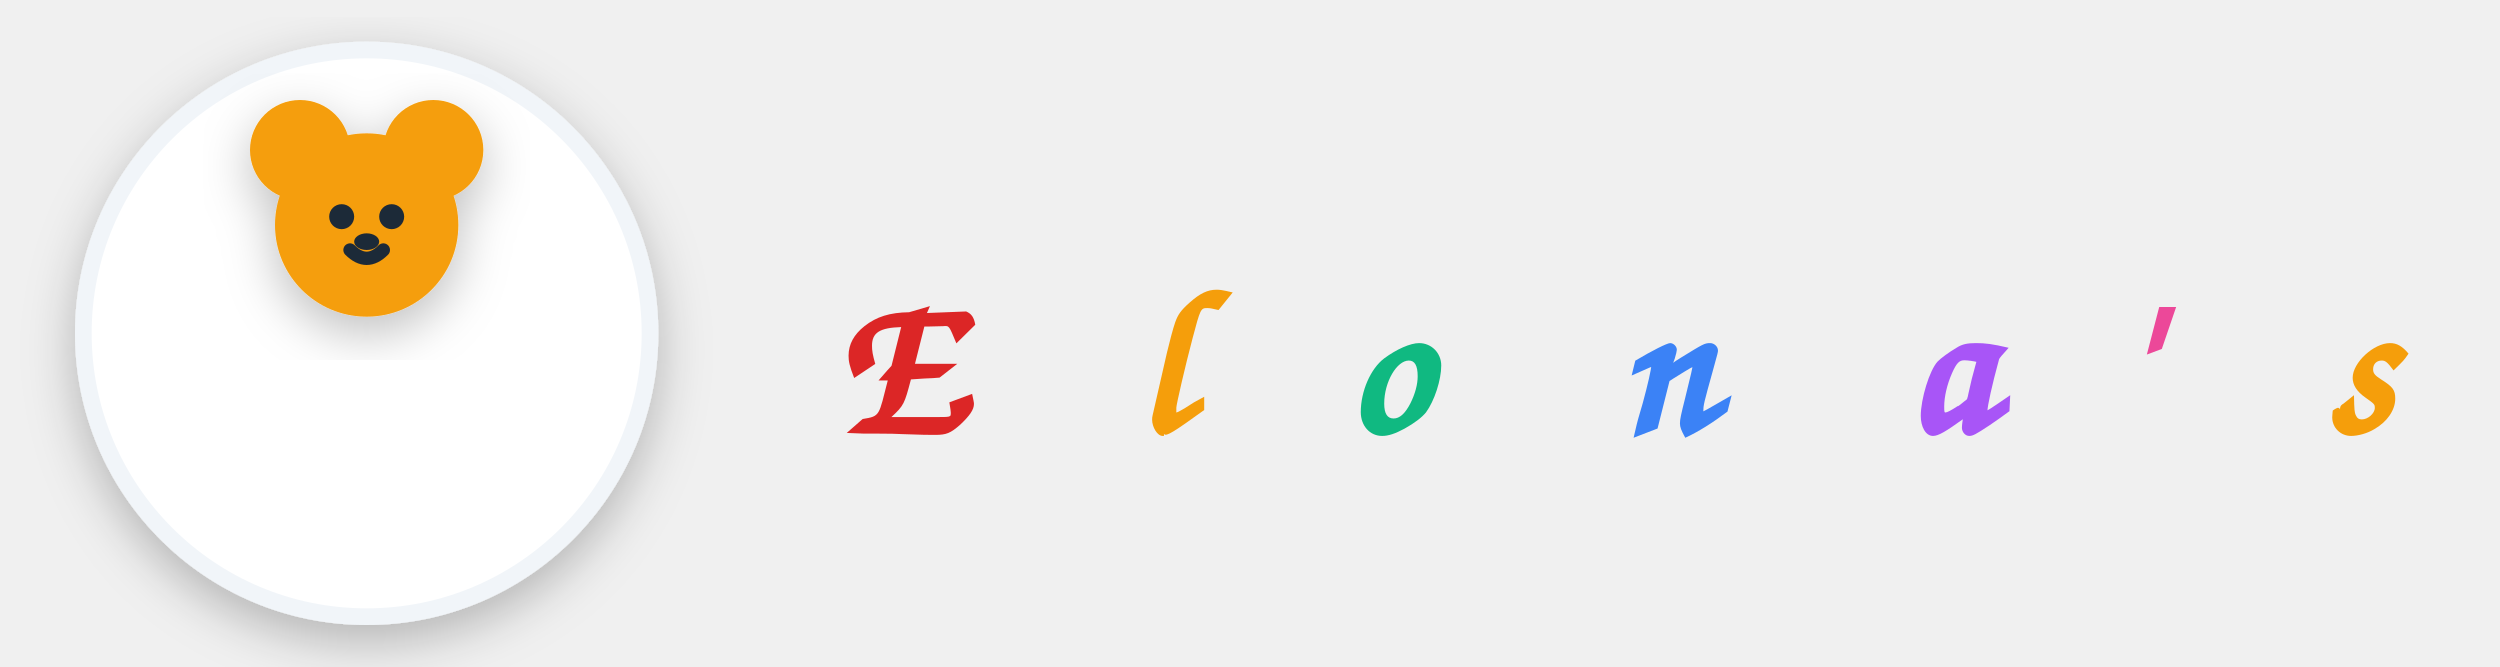
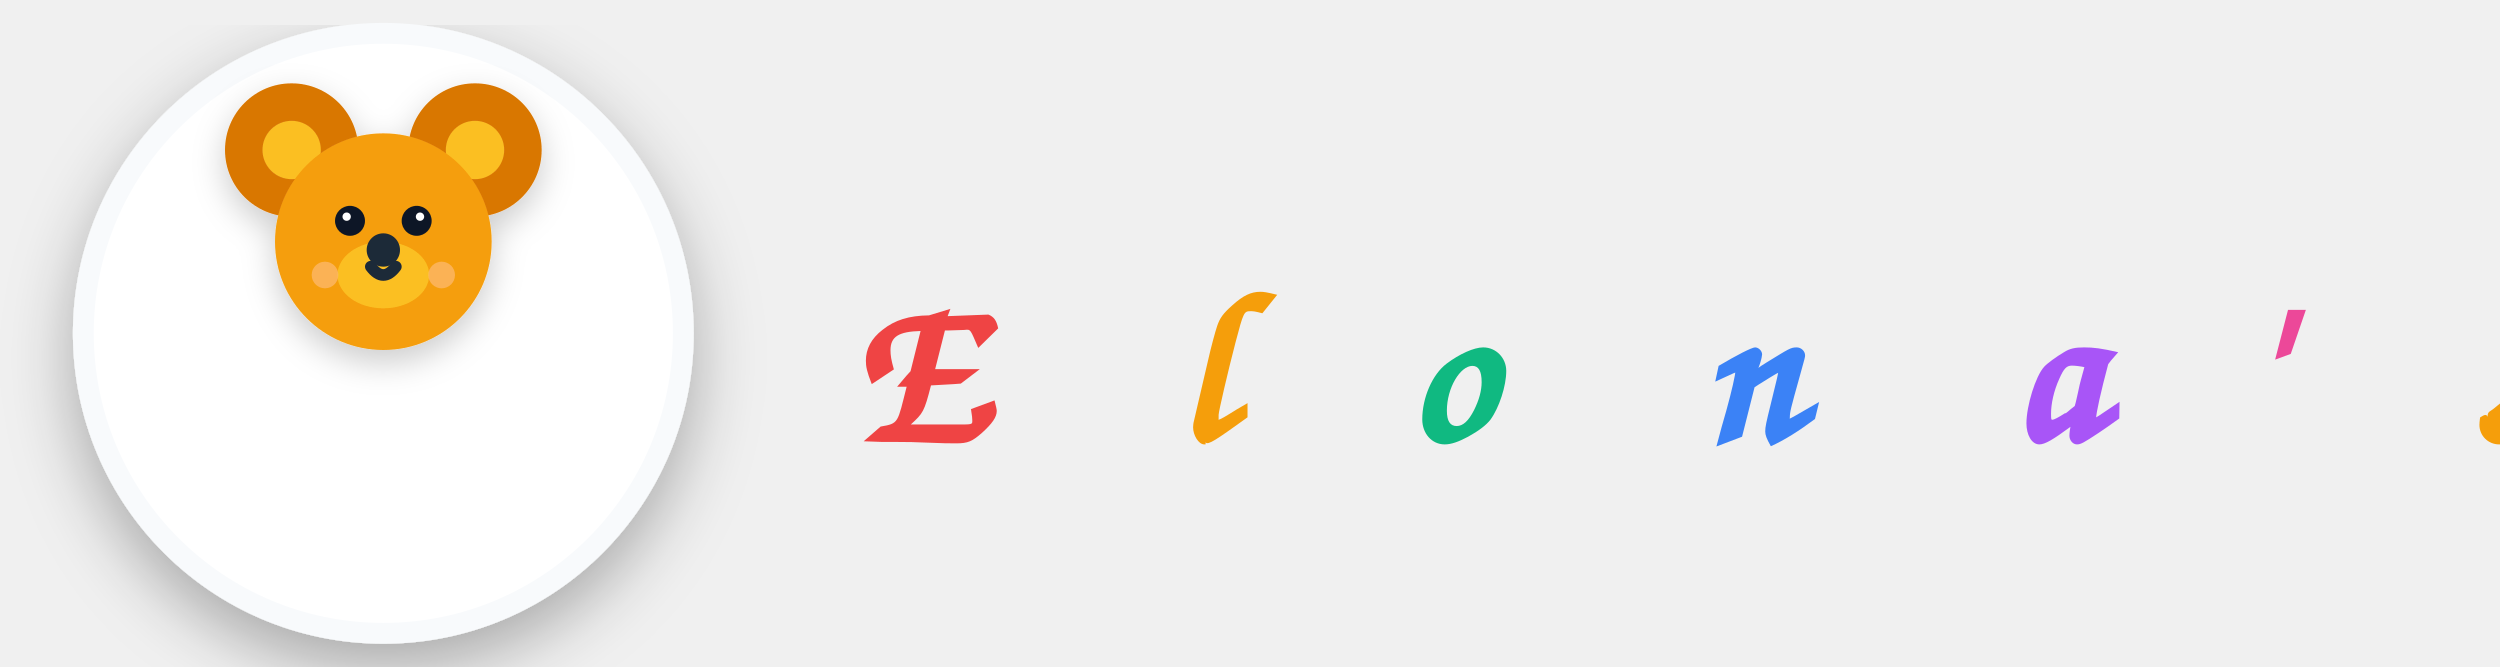
<svg xmlns="http://www.w3.org/2000/svg" viewBox="0 0 300 80" width="300" height="80" role="img" aria-label="Elona's Toys">
  <defs>
-     <filter id="logo-shadow" x="-20%" y="-20%" width="140%" height="140%">
-       <feDropShadow dx="0" dy="2" stdDeviation="3" flood-color="#000" flood-opacity="0.25" />
+     <filter id="badge-shadow" x="-25%" y="-25%" width="150%" height="150%">
+       <feDropShadow dx="0" dy="3" stdDeviation="4" flood-color="#000" flood-opacity="0.30" />
+     </filter>
+     <filter id="bear-shadow" x="-20%" y="-20%" width="140%" height="140%">
+       <feDropShadow dx="0" dy="1.5" stdDeviation="2" flood-color="#000" flood-opacity="0.20" />
    </filter>
  </defs>
-   <circle cx="44" cy="40" r="34" fill="#ffffff" stroke="#f1f5f9" stroke-width="2" filter="url(#logo-shadow)" />
-   <g transform="translate(44, 27)" filter="url(#logo-shadow)">
-     <circle cx="-8" cy="-9" r="6" fill="#f59e0b" />
-     <circle cx="8" cy="-9" r="6" fill="#f59e0b" />
-     <circle cx="0" cy="0" r="11" fill="#f59e0b" />
-     <circle cx="-3" cy="-1" r="1.5" fill="#1f2937" />
-     <circle cx="3" cy="-1" r="1.5" fill="#1f2937" />
-     <path d="M-2 3 Q0 5 2 3" fill="none" stroke="#1f2937" stroke-width="1.6" stroke-linecap="round" />
-     <ellipse cx="0" cy="2" rx="1.5" ry="1" fill="#1f2937" />
+   <circle cx="46" cy="40" r="36" fill="#ffffff" stroke="#f8fafc" stroke-width="2.5" filter="url(#badge-shadow)" />
+   <g transform="translate(46, 28)" filter="url(#bear-shadow)">
+     <circle cx="-11" cy="-10" r="8" fill="#d97706" />
+     <circle cx="11" cy="-10" r="8" fill="#d97706" />
+     <circle cx="-11" cy="-10" r="3.5" fill="#fbbf24" />
+     <circle cx="11" cy="-10" r="3.5" fill="#fbbf24" />
+     <circle cx="0" cy="1" r="13" fill="#f59e0b" />
+     <ellipse cx="0" cy="5" rx="5.5" ry="4" fill="#fbbf24" />
+     <circle cx="0" cy="2" r="2" fill="#1f2937" />
+     <path d="M-1.5 4 Q0 6 1.5 4" fill="none" stroke="#1f2937" stroke-width="1.4" stroke-linecap="round" />
+     <circle cx="-4" cy="-1.5" r="1.8" fill="#111827" />
+     <circle cx="4" cy="-1.5" r="1.8" fill="#111827" />
+     <circle cx="-4.4" cy="-2" r="0.5" fill="#ffffff" />
+     <circle cx="4.4" cy="-2" r="0.5" fill="#ffffff" />
+     <circle cx="-7" cy="5" r="1.6" fill="#fdba74" opacity="0.7" />
+     <circle cx="7" cy="5" r="1.6" fill="#fdba74" opacity="0.7" />
  </g>
-   <text x="100" y="52" font-family="'Permanent Marker', cursive" font-size="24" font-weight="700">
-     <tspan dx="0" fill="#dc2626">E</tspan>
-     <tspan dx="16" fill="#f59e0b">l</tspan>
-     <tspan dx="14" fill="#10b981">o</tspan>
-     <tspan dx="18" fill="#3b82f6">n</tspan>
-     <tspan dx="18" fill="#a855f7">a</tspan>
-     <tspan dx="10" fill="#ec4899">'</tspan>
-     <tspan dx="16" fill="#f59e0b">s</tspan>
-     <tspan dx="22" fill="#ffffff"> </tspan>
-     <tspan dx="20" fill="#dc2626">T</tspan>
-     <tspan dx="20" fill="#10b981">o</tspan>
-     <tspan dx="20" fill="#3b82f6">y</tspan>
-     <tspan dx="18" fill="#a855f7">s</tspan>
+   <text x="102" y="53" font-family="'Permanent Marker', cursive" font-size="25" font-weight="700">
+     <tspan dx="0" fill="#ef4444">E</tspan>
+     <tspan dx="18" fill="#f59e0b">l</tspan>
+     <tspan dx="16" fill="#10b981">o</tspan>
+     <tspan dx="20" fill="#3b82f6">n</tspan>
+     <tspan dx="20" fill="#a855f7">a</tspan>
+     <tspan dx="12" fill="#ec4899">'</tspan>
+     <tspan dx="18" fill="#f59e0b">s</tspan>
+     <tspan dx="26" fill="#ffffff"> </tspan>
+     <tspan dx="22" fill="#ef4444">T</tspan>
+     <tspan dx="22" fill="#10b981">o</tspan>
+     <tspan dx="22" fill="#3b82f6">y</tspan>
+     <tspan dx="20" fill="#a855f7">s</tspan>
  </text>
</svg>
